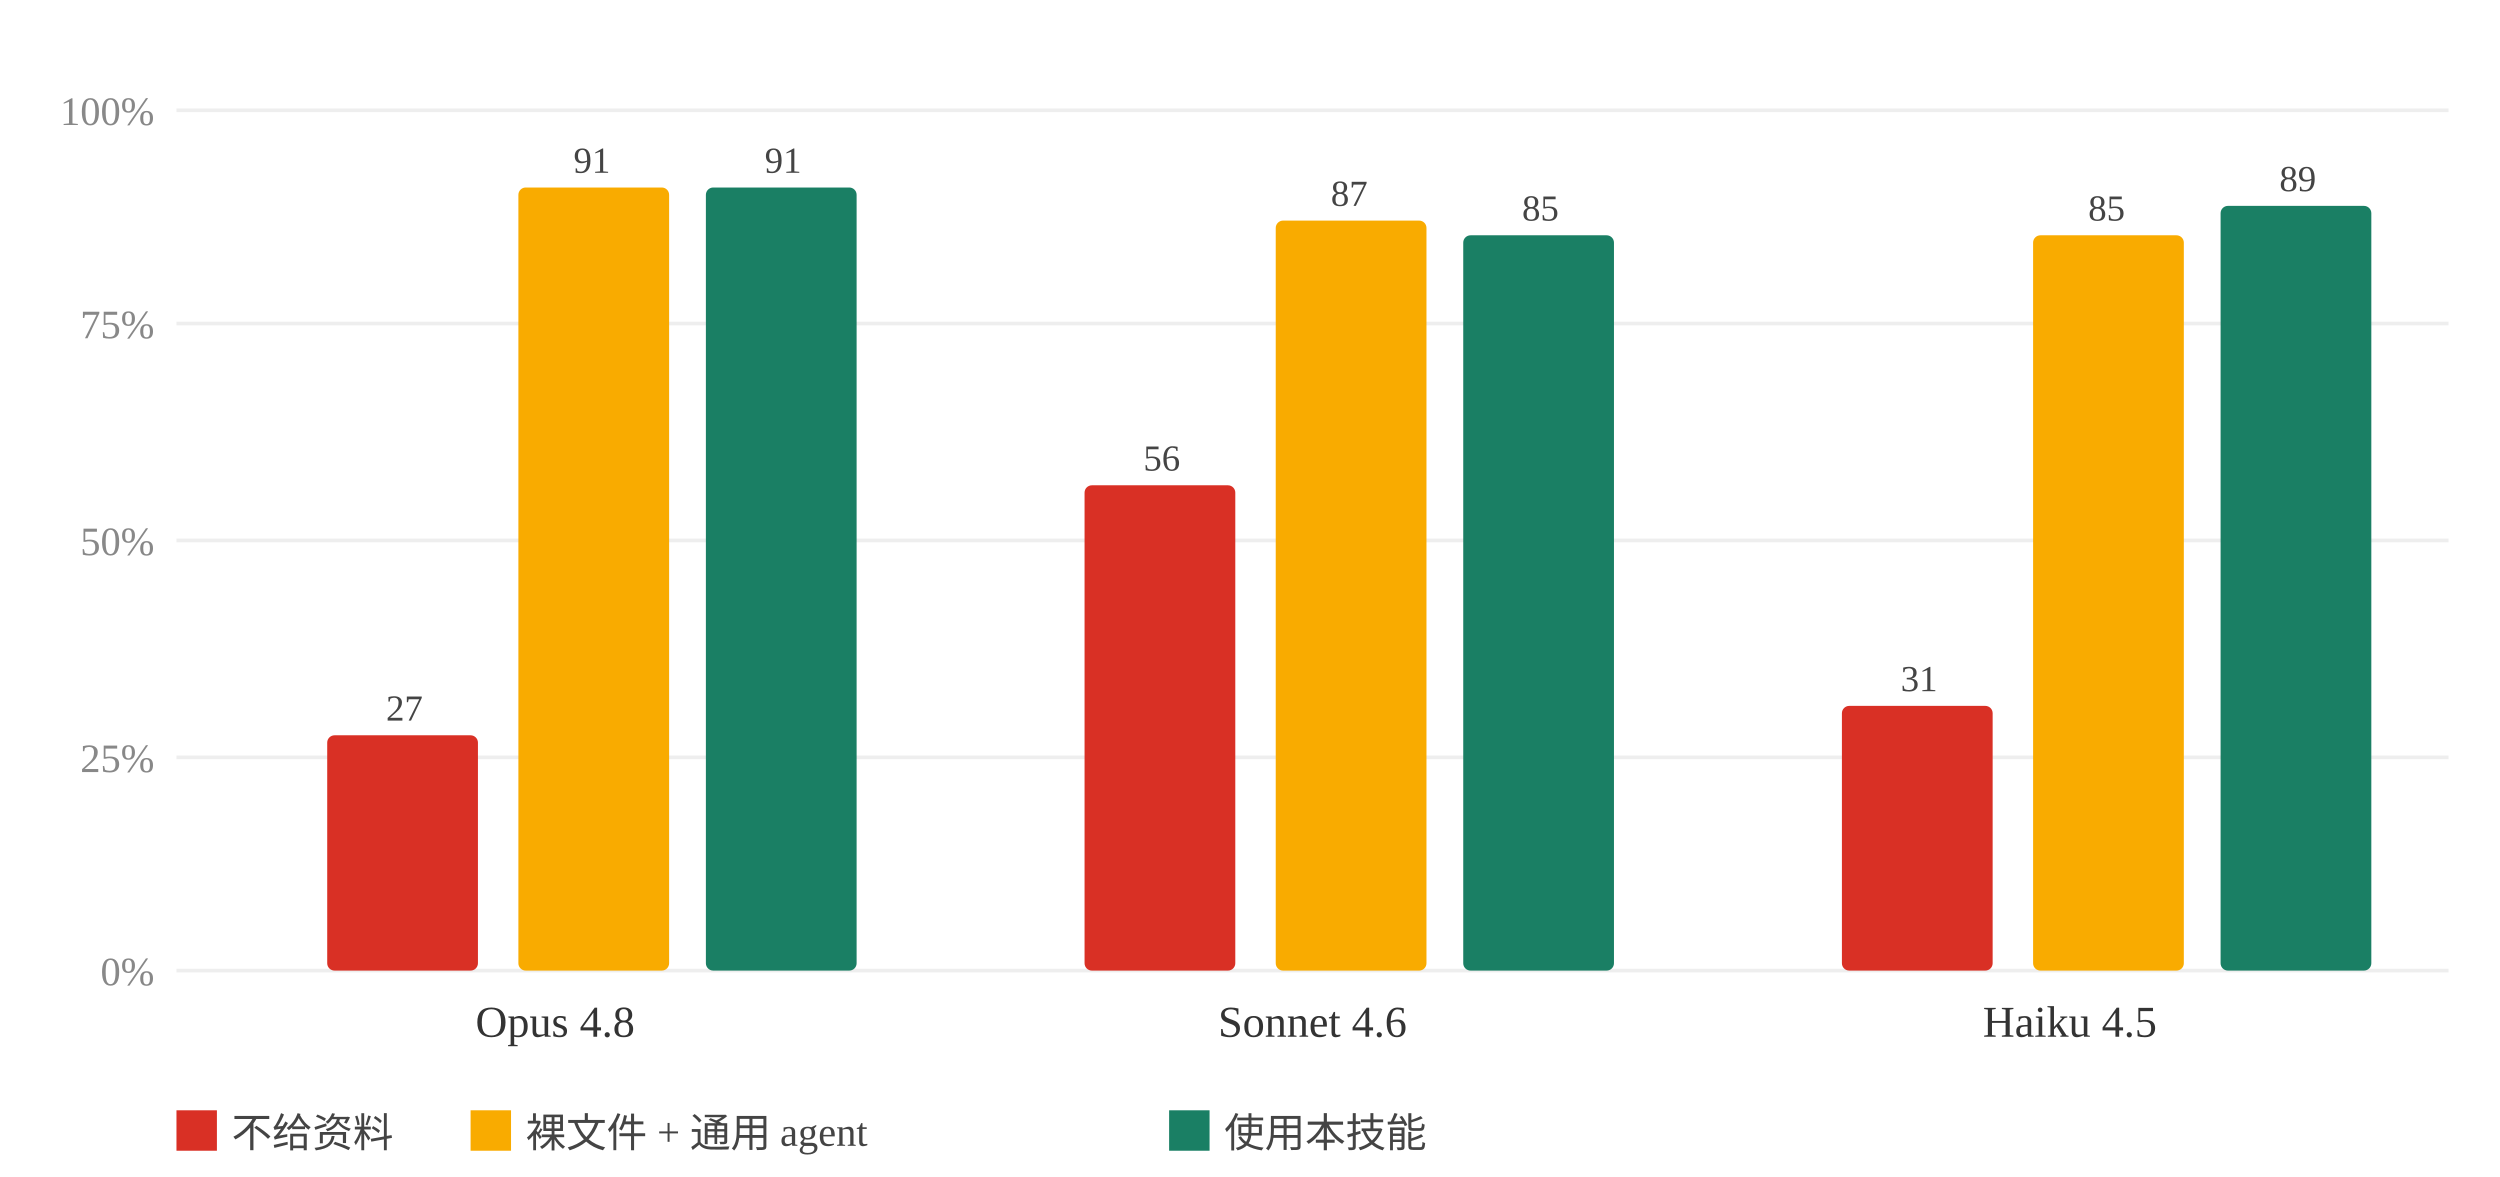
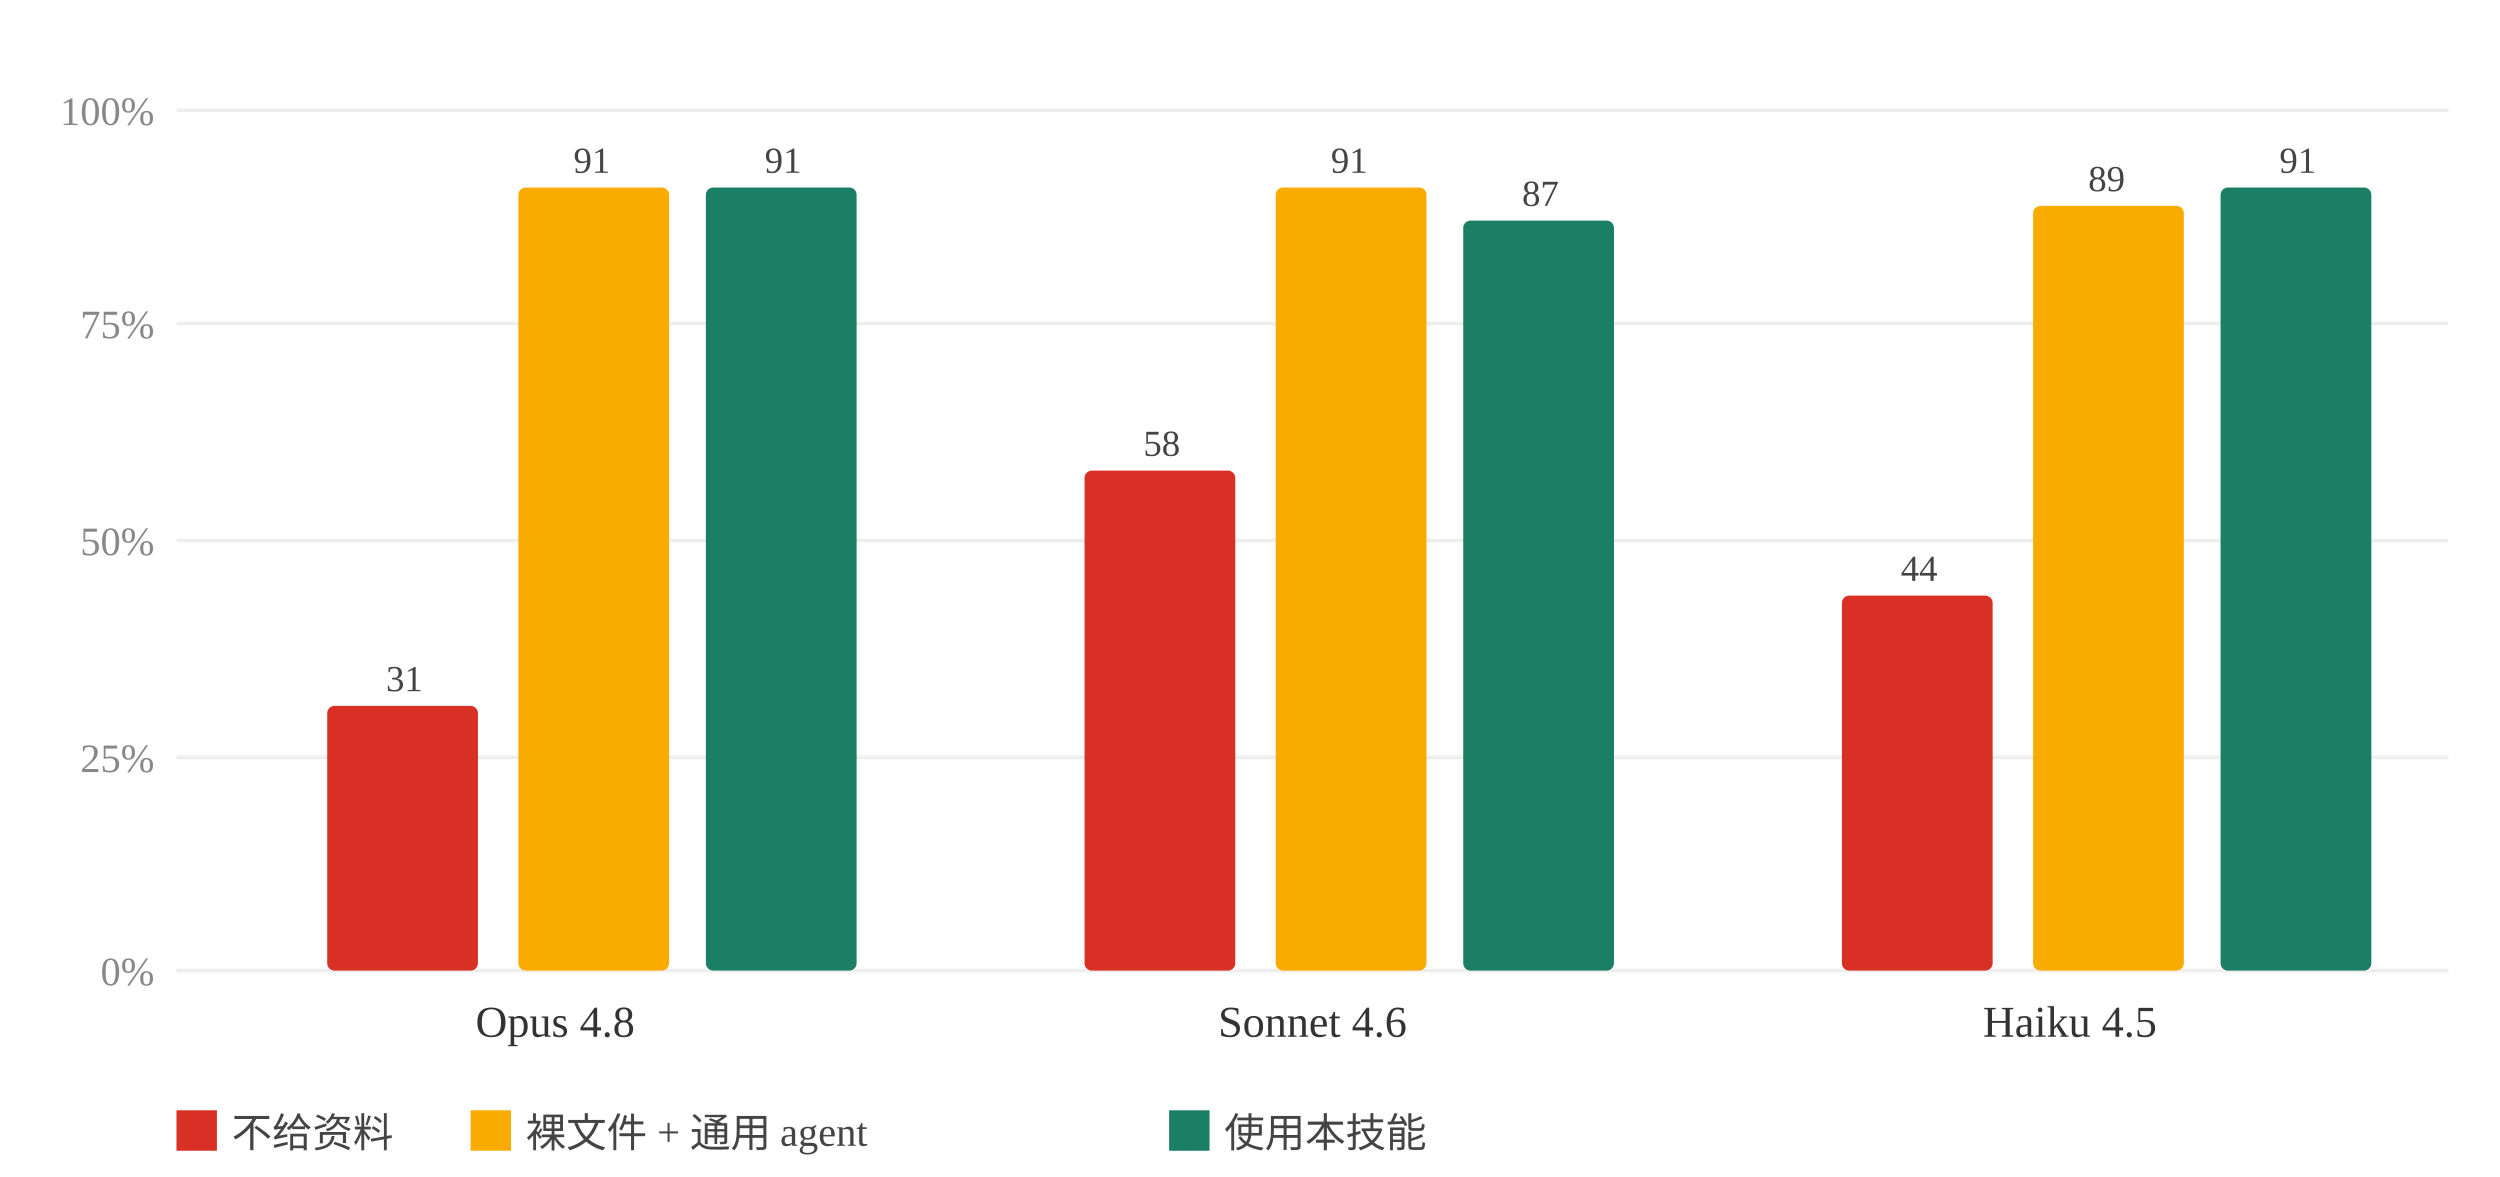
<svg xmlns="http://www.w3.org/2000/svg" viewBox="0 0 680 320" role="img">
  <line x1="48" y1="264" x2="666" y2="264" stroke="#eee" />
  <text x="42" y="268" font-size="11" fill="#888" text-anchor="end">0%</text>
  <line x1="48" y1="206" x2="666" y2="206" stroke="#eee" />
  <text x="42" y="210" font-size="11" fill="#888" text-anchor="end">25%</text>
  <line x1="48" y1="147" x2="666" y2="147" stroke="#eee" />
  <text x="42" y="151" font-size="11" fill="#888" text-anchor="end">50%</text>
  <line x1="48" y1="88" x2="666" y2="88" stroke="#eee" />
  <text x="42" y="92" font-size="11" fill="#888" text-anchor="end">75%</text>
  <line x1="48" y1="30" x2="666" y2="30" stroke="#eee" />
  <text x="42" y="34" font-size="11" fill="#888" text-anchor="end">100%</text>
-   <rect x="89" y="200" width="41" height="64" fill="#d93025" rx="2" />
-   <text x="110" y="196" font-size="10" fill="#444" text-anchor="middle">27</text>
+   <rect x="89" y="192" width="41" height="72" fill="#d93025" rx="2" />
+   <text x="110" y="188" font-size="10" fill="#444" text-anchor="middle">31</text>
  <rect x="141" y="51" width="41" height="213" fill="#f9ab00" rx="2" />
  <text x="161" y="47" font-size="10" fill="#444" text-anchor="middle">91</text>
  <rect x="192" y="51" width="41" height="213" fill="#1a7f64" rx="2" />
  <text x="213" y="47" font-size="10" fill="#444" text-anchor="middle">91</text>
  <text x="151" y="282" font-size="12" fill="#333" text-anchor="middle">Opus 4.8</text>
-   <rect x="295" y="132" width="41" height="132" fill="#d93025" rx="2" />
-   <text x="316" y="128" font-size="10" fill="#444" text-anchor="middle">56</text>
-   <rect x="347" y="60" width="41" height="204" fill="#f9ab00" rx="2" />
-   <text x="367" y="56" font-size="10" fill="#444" text-anchor="middle">87</text>
-   <rect x="398" y="64" width="41" height="200" fill="#1a7f64" rx="2" />
-   <text x="419" y="60" font-size="10" fill="#444" text-anchor="middle">85</text>
+   <rect x="295" y="128" width="41" height="136" fill="#d93025" rx="2" />
+   <text x="316" y="124" font-size="10" fill="#444" text-anchor="middle">58</text>
+   <rect x="347" y="51" width="41" height="213" fill="#f9ab00" rx="2" />
+   <text x="367" y="47" font-size="10" fill="#444" text-anchor="middle">91</text>
+   <rect x="398" y="60" width="41" height="204" fill="#1a7f64" rx="2" />
+   <text x="419" y="56" font-size="10" fill="#444" text-anchor="middle">87</text>
  <text x="357" y="282" font-size="12" fill="#333" text-anchor="middle">Sonnet 4.6</text>
-   <rect x="501" y="192" width="41" height="72" fill="#d93025" rx="2" />
-   <text x="522" y="188" font-size="10" fill="#444" text-anchor="middle">31</text>
-   <rect x="553" y="64" width="41" height="200" fill="#f9ab00" rx="2" />
-   <text x="573" y="60" font-size="10" fill="#444" text-anchor="middle">85</text>
-   <rect x="604" y="56" width="41" height="208" fill="#1a7f64" rx="2" />
-   <text x="625" y="52" font-size="10" fill="#444" text-anchor="middle">89</text>
+   <rect x="501" y="162" width="41" height="102" fill="#d93025" rx="2" />
+   <text x="522" y="158" font-size="10" fill="#444" text-anchor="middle">44</text>
+   <rect x="553" y="56" width="41" height="208" fill="#f9ab00" rx="2" />
+   <text x="573" y="52" font-size="10" fill="#444" text-anchor="middle">89</text>
+   <rect x="604" y="51" width="41" height="213" fill="#1a7f64" rx="2" />
+   <text x="625" y="47" font-size="10" fill="#444" text-anchor="middle">91</text>
  <text x="563" y="282" font-size="12" fill="#333" text-anchor="middle">Haiku 4.5</text>
  <rect x="48" y="302" width="11" height="11" fill="#d93025" />
  <text x="63" y="312" font-size="11" fill="#444">不给资料</text>
  <rect x="128" y="302" width="11" height="11" fill="#f9ab00" />
  <text x="143" y="312" font-size="11" fill="#444">裸文件 + 通用 agent</text>
  <rect x="318" y="302" width="11" height="11" fill="#1a7f64" />
  <text x="333" y="312" font-size="11" fill="#444">使用本技能</text>
</svg>
